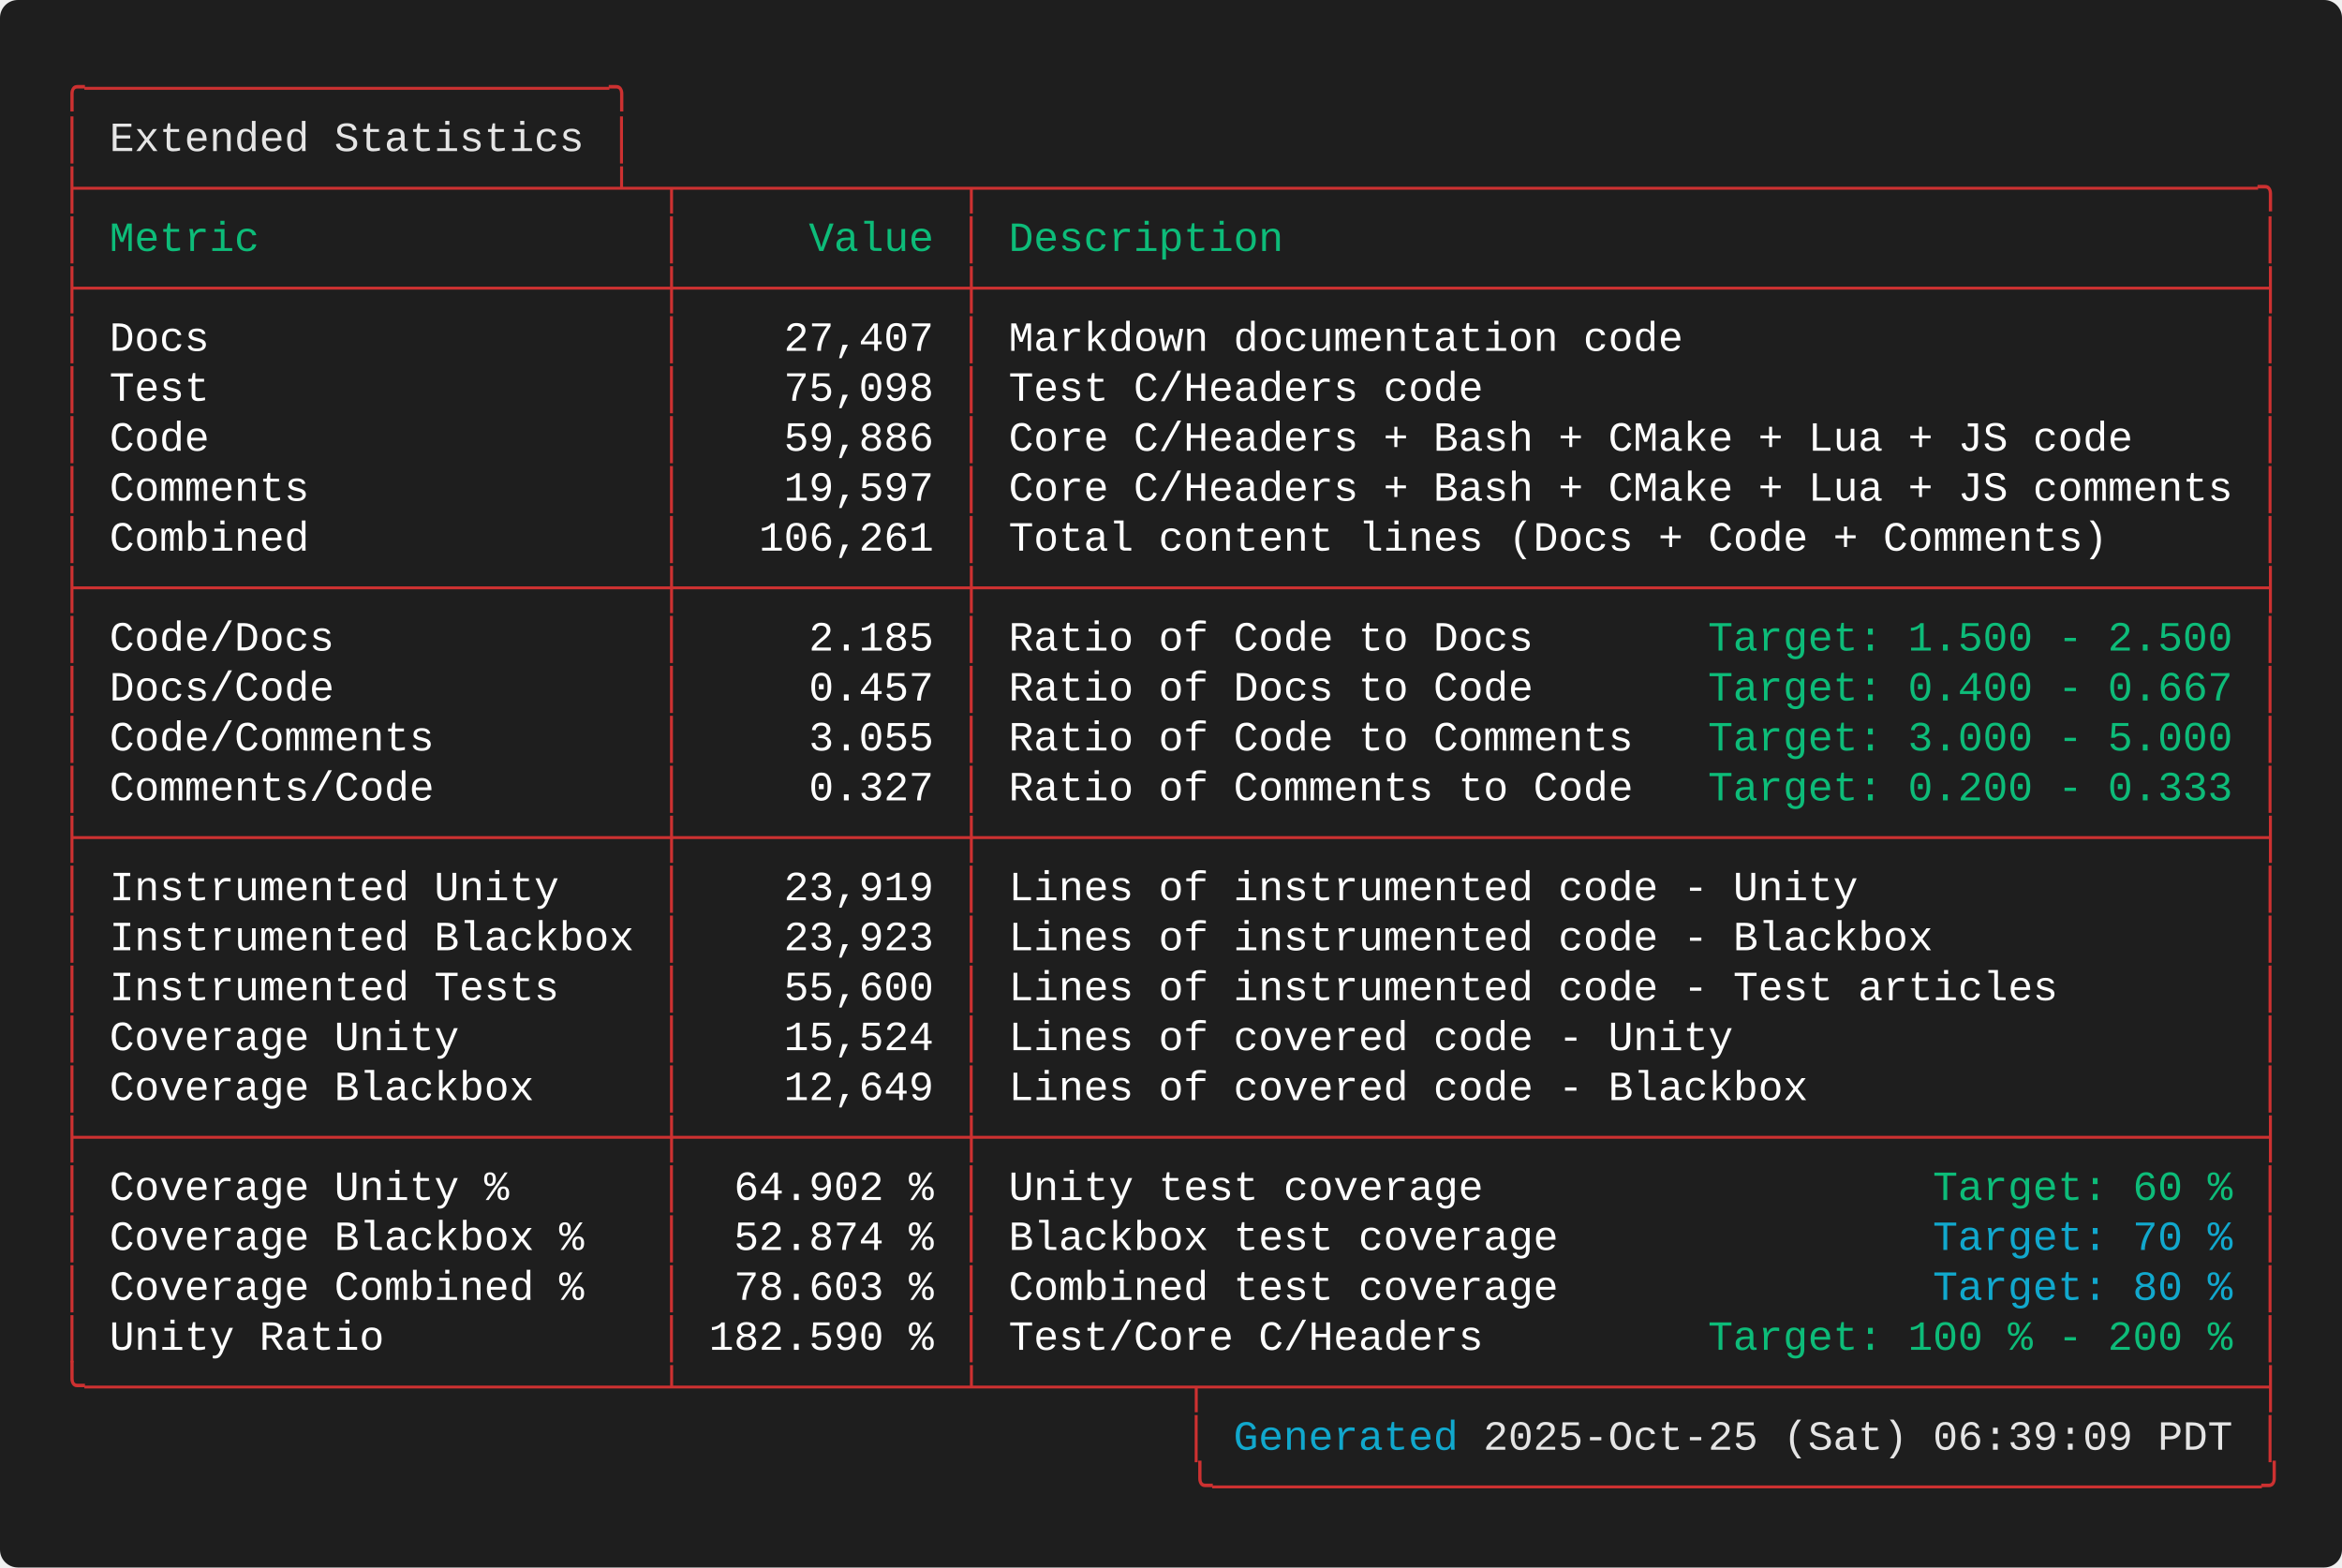
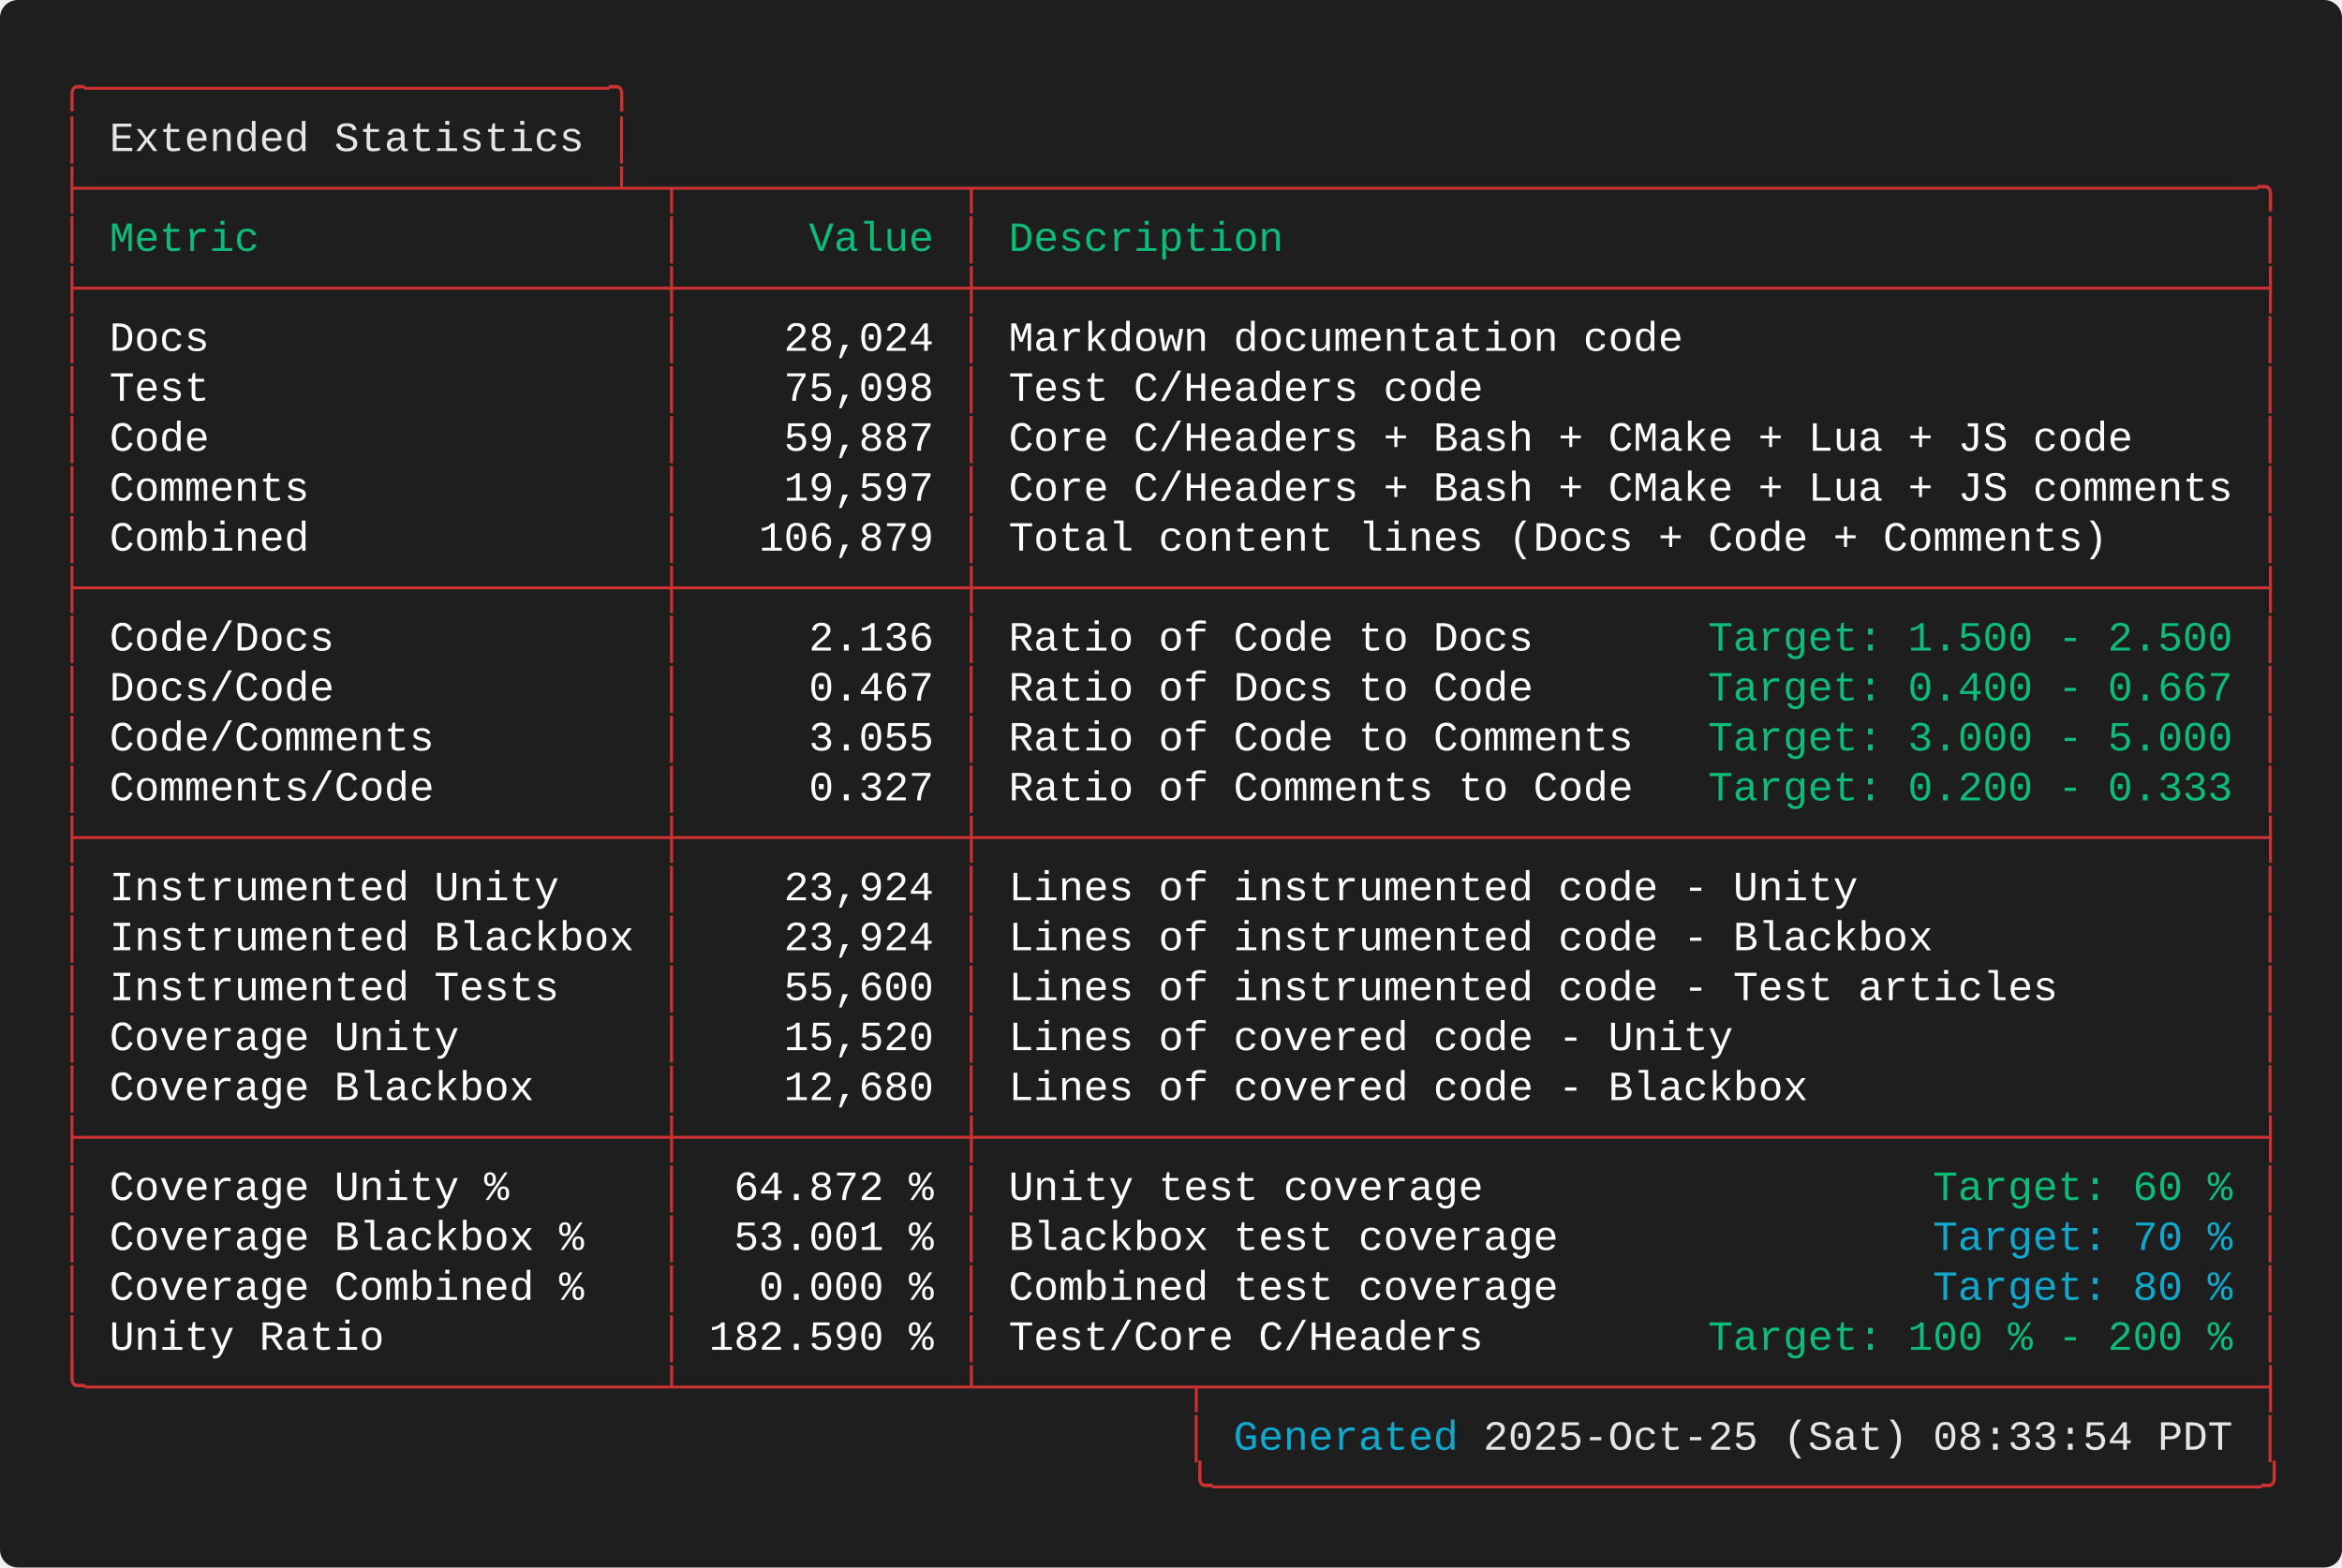
<svg xmlns="http://www.w3.org/2000/svg" width="787.60" height="527.20" viewBox="0 0 787.60 527.20">
  <defs>
    <style type="text/css">.terminal-text { font-family: 'Consolas', 'Consolas', 'Monaco', 'Courier New', monospace; }</style>
  </defs>
  <rect width="100%" height="100%" fill="#1e1e1e" rx="6" />
  <text x="20.00" y="34.00" font-size="14" class="terminal-text" xml:space="preserve" textLength="193.20" lengthAdjust="spacingAndGlyphs" fill="#cd3131">╭─────────────────────╮</text>
  <text x="20.00" y="50.80" font-size="14" class="terminal-text" xml:space="preserve" textLength="16.80" lengthAdjust="spacingAndGlyphs" fill="#cd3131">│ </text>
  <text x="36.80" y="50.80" font-size="14" class="terminal-text" xml:space="preserve" textLength="159.60" lengthAdjust="spacingAndGlyphs" fill="#e5e5e5">Extended Statistics</text>
  <text x="196.40" y="50.80" font-size="14" class="terminal-text" xml:space="preserve" textLength="8.40" lengthAdjust="spacingAndGlyphs" fill="#ffffff"> </text>
  <text x="204.80" y="50.80" font-size="14" class="terminal-text" xml:space="preserve" textLength="8.40" lengthAdjust="spacingAndGlyphs" fill="#cd3131">│</text>
  <text x="20.00" y="67.60" font-size="14" class="terminal-text" xml:space="preserve" textLength="747.60" lengthAdjust="spacingAndGlyphs" fill="#cd3131">├─────────────────────┴─┬───────────┬───────────────────────────────────────────────────╮</text>
  <text x="20.00" y="84.40" font-size="14" class="terminal-text" xml:space="preserve" textLength="8.40" lengthAdjust="spacingAndGlyphs" fill="#cd3131">│</text>
  <text x="28.40" y="84.40" font-size="14" class="terminal-text" xml:space="preserve" textLength="193.20" lengthAdjust="spacingAndGlyphs" fill="#0dbc79"> Metric                </text>
  <text x="221.60" y="84.40" font-size="14" class="terminal-text" xml:space="preserve" textLength="8.40" lengthAdjust="spacingAndGlyphs" fill="#cd3131">│</text>
  <text x="230.00" y="84.40" font-size="14" class="terminal-text" xml:space="preserve" textLength="92.40" lengthAdjust="spacingAndGlyphs" fill="#0dbc79">     Value </text>
  <text x="322.40" y="84.40" font-size="14" class="terminal-text" xml:space="preserve" textLength="8.40" lengthAdjust="spacingAndGlyphs" fill="#cd3131">│</text>
  <text x="330.80" y="84.40" font-size="14" class="terminal-text" xml:space="preserve" textLength="428.40" lengthAdjust="spacingAndGlyphs" fill="#0dbc79"> Description                                       </text>
  <text x="759.20" y="84.40" font-size="14" class="terminal-text" xml:space="preserve" textLength="8.40" lengthAdjust="spacingAndGlyphs" fill="#cd3131">│</text>
  <text x="20.00" y="101.20" font-size="14" class="terminal-text" xml:space="preserve" textLength="747.60" lengthAdjust="spacingAndGlyphs" fill="#cd3131">├───────────────────────┼───────────┼───────────────────────────────────────────────────┤</text>
  <text x="20.00" y="118.00" font-size="14" class="terminal-text" xml:space="preserve" textLength="8.40" lengthAdjust="spacingAndGlyphs" fill="#cd3131">│</text>
  <text x="28.40" y="118.00" font-size="14" class="terminal-text" xml:space="preserve" textLength="193.20" lengthAdjust="spacingAndGlyphs" fill="#ffffff"> Docs                  </text>
  <text x="221.60" y="118.00" font-size="14" class="terminal-text" xml:space="preserve" textLength="8.40" lengthAdjust="spacingAndGlyphs" fill="#cd3131">│</text>
-   <text x="230.00" y="118.00" font-size="14" class="terminal-text" xml:space="preserve" textLength="92.40" lengthAdjust="spacingAndGlyphs" fill="#ffffff">    27,407 </text>
+   <text x="230.00" y="118.00" font-size="14" class="terminal-text" xml:space="preserve" textLength="92.40" lengthAdjust="spacingAndGlyphs" fill="#ffffff">    28,024 </text>
  <text x="322.40" y="118.00" font-size="14" class="terminal-text" xml:space="preserve" textLength="8.40" lengthAdjust="spacingAndGlyphs" fill="#cd3131">│</text>
  <text x="330.80" y="118.00" font-size="14" class="terminal-text" xml:space="preserve" textLength="428.40" lengthAdjust="spacingAndGlyphs" fill="#ffffff"> Markdown documentation code                       </text>
  <text x="759.20" y="118.00" font-size="14" class="terminal-text" xml:space="preserve" textLength="8.40" lengthAdjust="spacingAndGlyphs" fill="#cd3131">│</text>
  <text x="20.00" y="134.80" font-size="14" class="terminal-text" xml:space="preserve" textLength="8.40" lengthAdjust="spacingAndGlyphs" fill="#cd3131">│</text>
  <text x="28.40" y="134.80" font-size="14" class="terminal-text" xml:space="preserve" textLength="193.20" lengthAdjust="spacingAndGlyphs" fill="#ffffff"> Test                  </text>
  <text x="221.60" y="134.80" font-size="14" class="terminal-text" xml:space="preserve" textLength="8.40" lengthAdjust="spacingAndGlyphs" fill="#cd3131">│</text>
  <text x="230.00" y="134.80" font-size="14" class="terminal-text" xml:space="preserve" textLength="92.40" lengthAdjust="spacingAndGlyphs" fill="#ffffff">    75,098 </text>
  <text x="322.40" y="134.80" font-size="14" class="terminal-text" xml:space="preserve" textLength="8.40" lengthAdjust="spacingAndGlyphs" fill="#cd3131">│</text>
  <text x="330.80" y="134.80" font-size="14" class="terminal-text" xml:space="preserve" textLength="428.40" lengthAdjust="spacingAndGlyphs" fill="#ffffff"> Test C/Headers code                               </text>
  <text x="759.20" y="134.80" font-size="14" class="terminal-text" xml:space="preserve" textLength="8.40" lengthAdjust="spacingAndGlyphs" fill="#cd3131">│</text>
  <text x="20.00" y="151.60" font-size="14" class="terminal-text" xml:space="preserve" textLength="8.40" lengthAdjust="spacingAndGlyphs" fill="#cd3131">│</text>
  <text x="28.40" y="151.60" font-size="14" class="terminal-text" xml:space="preserve" textLength="193.20" lengthAdjust="spacingAndGlyphs" fill="#ffffff"> Code                  </text>
  <text x="221.60" y="151.60" font-size="14" class="terminal-text" xml:space="preserve" textLength="8.40" lengthAdjust="spacingAndGlyphs" fill="#cd3131">│</text>
-   <text x="230.00" y="151.60" font-size="14" class="terminal-text" xml:space="preserve" textLength="92.40" lengthAdjust="spacingAndGlyphs" fill="#ffffff">    59,886 </text>
+   <text x="230.00" y="151.60" font-size="14" class="terminal-text" xml:space="preserve" textLength="92.40" lengthAdjust="spacingAndGlyphs" fill="#ffffff">    59,887 </text>
  <text x="322.40" y="151.60" font-size="14" class="terminal-text" xml:space="preserve" textLength="8.40" lengthAdjust="spacingAndGlyphs" fill="#cd3131">│</text>
  <text x="330.80" y="151.60" font-size="14" class="terminal-text" xml:space="preserve" textLength="428.40" lengthAdjust="spacingAndGlyphs" fill="#ffffff"> Core C/Headers + Bash + CMake + Lua + JS code     </text>
  <text x="759.20" y="151.60" font-size="14" class="terminal-text" xml:space="preserve" textLength="8.40" lengthAdjust="spacingAndGlyphs" fill="#cd3131">│</text>
  <text x="20.00" y="168.40" font-size="14" class="terminal-text" xml:space="preserve" textLength="8.40" lengthAdjust="spacingAndGlyphs" fill="#cd3131">│</text>
  <text x="28.40" y="168.40" font-size="14" class="terminal-text" xml:space="preserve" textLength="193.20" lengthAdjust="spacingAndGlyphs" fill="#ffffff"> Comments              </text>
  <text x="221.60" y="168.40" font-size="14" class="terminal-text" xml:space="preserve" textLength="8.40" lengthAdjust="spacingAndGlyphs" fill="#cd3131">│</text>
  <text x="230.00" y="168.40" font-size="14" class="terminal-text" xml:space="preserve" textLength="92.40" lengthAdjust="spacingAndGlyphs" fill="#ffffff">    19,597 </text>
  <text x="322.40" y="168.40" font-size="14" class="terminal-text" xml:space="preserve" textLength="8.40" lengthAdjust="spacingAndGlyphs" fill="#cd3131">│</text>
  <text x="330.80" y="168.40" font-size="14" class="terminal-text" xml:space="preserve" textLength="428.40" lengthAdjust="spacingAndGlyphs" fill="#ffffff"> Core C/Headers + Bash + CMake + Lua + JS comments </text>
  <text x="759.20" y="168.40" font-size="14" class="terminal-text" xml:space="preserve" textLength="8.40" lengthAdjust="spacingAndGlyphs" fill="#cd3131">│</text>
  <text x="20.00" y="185.20" font-size="14" class="terminal-text" xml:space="preserve" textLength="8.40" lengthAdjust="spacingAndGlyphs" fill="#cd3131">│</text>
  <text x="28.40" y="185.20" font-size="14" class="terminal-text" xml:space="preserve" textLength="193.20" lengthAdjust="spacingAndGlyphs" fill="#ffffff"> Combined              </text>
  <text x="221.60" y="185.20" font-size="14" class="terminal-text" xml:space="preserve" textLength="8.40" lengthAdjust="spacingAndGlyphs" fill="#cd3131">│</text>
-   <text x="230.00" y="185.20" font-size="14" class="terminal-text" xml:space="preserve" textLength="92.40" lengthAdjust="spacingAndGlyphs" fill="#ffffff">   106,261 </text>
+   <text x="230.00" y="185.20" font-size="14" class="terminal-text" xml:space="preserve" textLength="92.40" lengthAdjust="spacingAndGlyphs" fill="#ffffff">   106,879 </text>
  <text x="322.40" y="185.20" font-size="14" class="terminal-text" xml:space="preserve" textLength="8.40" lengthAdjust="spacingAndGlyphs" fill="#cd3131">│</text>
  <text x="330.80" y="185.20" font-size="14" class="terminal-text" xml:space="preserve" textLength="428.40" lengthAdjust="spacingAndGlyphs" fill="#ffffff"> Total content lines (Docs + Code + Comments)      </text>
  <text x="759.20" y="185.20" font-size="14" class="terminal-text" xml:space="preserve" textLength="8.40" lengthAdjust="spacingAndGlyphs" fill="#cd3131">│</text>
  <text x="20.00" y="202.00" font-size="14" class="terminal-text" xml:space="preserve" textLength="747.60" lengthAdjust="spacingAndGlyphs" fill="#cd3131">├───────────────────────┼───────────┼───────────────────────────────────────────────────┤</text>
  <text x="20.00" y="218.80" font-size="14" class="terminal-text" xml:space="preserve" textLength="8.40" lengthAdjust="spacingAndGlyphs" fill="#cd3131">│</text>
  <text x="28.40" y="218.80" font-size="14" class="terminal-text" xml:space="preserve" textLength="193.20" lengthAdjust="spacingAndGlyphs" fill="#ffffff"> Code/Docs             </text>
  <text x="221.60" y="218.80" font-size="14" class="terminal-text" xml:space="preserve" textLength="8.40" lengthAdjust="spacingAndGlyphs" fill="#cd3131">│</text>
-   <text x="230.00" y="218.80" font-size="14" class="terminal-text" xml:space="preserve" textLength="92.40" lengthAdjust="spacingAndGlyphs" fill="#ffffff">     2.185 </text>
+   <text x="230.00" y="218.80" font-size="14" class="terminal-text" xml:space="preserve" textLength="92.40" lengthAdjust="spacingAndGlyphs" fill="#ffffff">     2.136 </text>
  <text x="322.40" y="218.80" font-size="14" class="terminal-text" xml:space="preserve" textLength="8.40" lengthAdjust="spacingAndGlyphs" fill="#cd3131">│</text>
  <text x="330.80" y="218.80" font-size="14" class="terminal-text" xml:space="preserve" textLength="243.60" lengthAdjust="spacingAndGlyphs" fill="#ffffff"> Ratio of Code to Docs       </text>
  <text x="574.40" y="218.80" font-size="14" class="terminal-text" xml:space="preserve" textLength="176.40" lengthAdjust="spacingAndGlyphs" fill="#0dbc79">Target: 1.500 - 2.500</text>
  <text x="750.80" y="218.80" font-size="14" class="terminal-text" xml:space="preserve" textLength="8.40" lengthAdjust="spacingAndGlyphs" fill="#ffffff"> </text>
  <text x="759.20" y="218.80" font-size="14" class="terminal-text" xml:space="preserve" textLength="8.40" lengthAdjust="spacingAndGlyphs" fill="#cd3131">│</text>
  <text x="20.00" y="235.60" font-size="14" class="terminal-text" xml:space="preserve" textLength="8.40" lengthAdjust="spacingAndGlyphs" fill="#cd3131">│</text>
  <text x="28.40" y="235.60" font-size="14" class="terminal-text" xml:space="preserve" textLength="193.20" lengthAdjust="spacingAndGlyphs" fill="#ffffff"> Docs/Code             </text>
  <text x="221.60" y="235.60" font-size="14" class="terminal-text" xml:space="preserve" textLength="8.40" lengthAdjust="spacingAndGlyphs" fill="#cd3131">│</text>
-   <text x="230.00" y="235.60" font-size="14" class="terminal-text" xml:space="preserve" textLength="92.40" lengthAdjust="spacingAndGlyphs" fill="#ffffff">     0.457 </text>
+   <text x="230.00" y="235.60" font-size="14" class="terminal-text" xml:space="preserve" textLength="92.40" lengthAdjust="spacingAndGlyphs" fill="#ffffff">     0.467 </text>
  <text x="322.40" y="235.60" font-size="14" class="terminal-text" xml:space="preserve" textLength="8.40" lengthAdjust="spacingAndGlyphs" fill="#cd3131">│</text>
  <text x="330.80" y="235.60" font-size="14" class="terminal-text" xml:space="preserve" textLength="243.60" lengthAdjust="spacingAndGlyphs" fill="#ffffff"> Ratio of Docs to Code       </text>
  <text x="574.40" y="235.60" font-size="14" class="terminal-text" xml:space="preserve" textLength="176.40" lengthAdjust="spacingAndGlyphs" fill="#0dbc79">Target: 0.400 - 0.667</text>
  <text x="750.80" y="235.60" font-size="14" class="terminal-text" xml:space="preserve" textLength="8.40" lengthAdjust="spacingAndGlyphs" fill="#ffffff"> </text>
  <text x="759.20" y="235.60" font-size="14" class="terminal-text" xml:space="preserve" textLength="8.40" lengthAdjust="spacingAndGlyphs" fill="#cd3131">│</text>
  <text x="20.00" y="252.40" font-size="14" class="terminal-text" xml:space="preserve" textLength="8.40" lengthAdjust="spacingAndGlyphs" fill="#cd3131">│</text>
  <text x="28.40" y="252.40" font-size="14" class="terminal-text" xml:space="preserve" textLength="193.20" lengthAdjust="spacingAndGlyphs" fill="#ffffff"> Code/Comments         </text>
  <text x="221.60" y="252.40" font-size="14" class="terminal-text" xml:space="preserve" textLength="8.40" lengthAdjust="spacingAndGlyphs" fill="#cd3131">│</text>
  <text x="230.00" y="252.40" font-size="14" class="terminal-text" xml:space="preserve" textLength="92.40" lengthAdjust="spacingAndGlyphs" fill="#ffffff">     3.055 </text>
  <text x="322.40" y="252.40" font-size="14" class="terminal-text" xml:space="preserve" textLength="8.40" lengthAdjust="spacingAndGlyphs" fill="#cd3131">│</text>
  <text x="330.80" y="252.40" font-size="14" class="terminal-text" xml:space="preserve" textLength="243.60" lengthAdjust="spacingAndGlyphs" fill="#ffffff"> Ratio of Code to Comments   </text>
  <text x="574.40" y="252.40" font-size="14" class="terminal-text" xml:space="preserve" textLength="176.40" lengthAdjust="spacingAndGlyphs" fill="#0dbc79">Target: 3.000 - 5.000</text>
  <text x="750.80" y="252.40" font-size="14" class="terminal-text" xml:space="preserve" textLength="8.40" lengthAdjust="spacingAndGlyphs" fill="#ffffff"> </text>
  <text x="759.20" y="252.40" font-size="14" class="terminal-text" xml:space="preserve" textLength="8.40" lengthAdjust="spacingAndGlyphs" fill="#cd3131">│</text>
  <text x="20.00" y="269.20" font-size="14" class="terminal-text" xml:space="preserve" textLength="8.40" lengthAdjust="spacingAndGlyphs" fill="#cd3131">│</text>
  <text x="28.40" y="269.20" font-size="14" class="terminal-text" xml:space="preserve" textLength="193.20" lengthAdjust="spacingAndGlyphs" fill="#ffffff"> Comments/Code         </text>
  <text x="221.60" y="269.20" font-size="14" class="terminal-text" xml:space="preserve" textLength="8.40" lengthAdjust="spacingAndGlyphs" fill="#cd3131">│</text>
  <text x="230.00" y="269.20" font-size="14" class="terminal-text" xml:space="preserve" textLength="92.40" lengthAdjust="spacingAndGlyphs" fill="#ffffff">     0.327 </text>
  <text x="322.40" y="269.20" font-size="14" class="terminal-text" xml:space="preserve" textLength="8.40" lengthAdjust="spacingAndGlyphs" fill="#cd3131">│</text>
  <text x="330.80" y="269.20" font-size="14" class="terminal-text" xml:space="preserve" textLength="243.60" lengthAdjust="spacingAndGlyphs" fill="#ffffff"> Ratio of Comments to Code   </text>
  <text x="574.40" y="269.20" font-size="14" class="terminal-text" xml:space="preserve" textLength="176.40" lengthAdjust="spacingAndGlyphs" fill="#0dbc79">Target: 0.200 - 0.333</text>
  <text x="750.80" y="269.20" font-size="14" class="terminal-text" xml:space="preserve" textLength="8.40" lengthAdjust="spacingAndGlyphs" fill="#ffffff"> </text>
  <text x="759.20" y="269.20" font-size="14" class="terminal-text" xml:space="preserve" textLength="8.40" lengthAdjust="spacingAndGlyphs" fill="#cd3131">│</text>
  <text x="20.00" y="286.00" font-size="14" class="terminal-text" xml:space="preserve" textLength="747.60" lengthAdjust="spacingAndGlyphs" fill="#cd3131">├───────────────────────┼───────────┼───────────────────────────────────────────────────┤</text>
  <text x="20.00" y="302.80" font-size="14" class="terminal-text" xml:space="preserve" textLength="8.40" lengthAdjust="spacingAndGlyphs" fill="#cd3131">│</text>
  <text x="28.40" y="302.80" font-size="14" class="terminal-text" xml:space="preserve" textLength="193.20" lengthAdjust="spacingAndGlyphs" fill="#ffffff"> Instrumented Unity    </text>
  <text x="221.60" y="302.80" font-size="14" class="terminal-text" xml:space="preserve" textLength="8.40" lengthAdjust="spacingAndGlyphs" fill="#cd3131">│</text>
-   <text x="230.00" y="302.80" font-size="14" class="terminal-text" xml:space="preserve" textLength="92.40" lengthAdjust="spacingAndGlyphs" fill="#ffffff">    23,919 </text>
+   <text x="230.00" y="302.80" font-size="14" class="terminal-text" xml:space="preserve" textLength="92.40" lengthAdjust="spacingAndGlyphs" fill="#ffffff">    23,924 </text>
  <text x="322.40" y="302.80" font-size="14" class="terminal-text" xml:space="preserve" textLength="8.40" lengthAdjust="spacingAndGlyphs" fill="#cd3131">│</text>
  <text x="330.80" y="302.80" font-size="14" class="terminal-text" xml:space="preserve" textLength="428.40" lengthAdjust="spacingAndGlyphs" fill="#ffffff"> Lines of instrumented code - Unity                </text>
  <text x="759.20" y="302.80" font-size="14" class="terminal-text" xml:space="preserve" textLength="8.40" lengthAdjust="spacingAndGlyphs" fill="#cd3131">│</text>
  <text x="20.00" y="319.60" font-size="14" class="terminal-text" xml:space="preserve" textLength="8.40" lengthAdjust="spacingAndGlyphs" fill="#cd3131">│</text>
  <text x="28.40" y="319.60" font-size="14" class="terminal-text" xml:space="preserve" textLength="193.20" lengthAdjust="spacingAndGlyphs" fill="#ffffff"> Instrumented Blackbox </text>
  <text x="221.60" y="319.60" font-size="14" class="terminal-text" xml:space="preserve" textLength="8.40" lengthAdjust="spacingAndGlyphs" fill="#cd3131">│</text>
-   <text x="230.00" y="319.60" font-size="14" class="terminal-text" xml:space="preserve" textLength="92.40" lengthAdjust="spacingAndGlyphs" fill="#ffffff">    23,923 </text>
+   <text x="230.00" y="319.60" font-size="14" class="terminal-text" xml:space="preserve" textLength="92.40" lengthAdjust="spacingAndGlyphs" fill="#ffffff">    23,924 </text>
  <text x="322.40" y="319.60" font-size="14" class="terminal-text" xml:space="preserve" textLength="8.40" lengthAdjust="spacingAndGlyphs" fill="#cd3131">│</text>
  <text x="330.80" y="319.60" font-size="14" class="terminal-text" xml:space="preserve" textLength="428.40" lengthAdjust="spacingAndGlyphs" fill="#ffffff"> Lines of instrumented code - Blackbox             </text>
  <text x="759.20" y="319.60" font-size="14" class="terminal-text" xml:space="preserve" textLength="8.40" lengthAdjust="spacingAndGlyphs" fill="#cd3131">│</text>
  <text x="20.00" y="336.40" font-size="14" class="terminal-text" xml:space="preserve" textLength="8.40" lengthAdjust="spacingAndGlyphs" fill="#cd3131">│</text>
  <text x="28.40" y="336.40" font-size="14" class="terminal-text" xml:space="preserve" textLength="193.20" lengthAdjust="spacingAndGlyphs" fill="#ffffff"> Instrumented Tests    </text>
  <text x="221.60" y="336.40" font-size="14" class="terminal-text" xml:space="preserve" textLength="8.40" lengthAdjust="spacingAndGlyphs" fill="#cd3131">│</text>
  <text x="230.00" y="336.40" font-size="14" class="terminal-text" xml:space="preserve" textLength="92.40" lengthAdjust="spacingAndGlyphs" fill="#ffffff">    55,600 </text>
  <text x="322.40" y="336.40" font-size="14" class="terminal-text" xml:space="preserve" textLength="8.40" lengthAdjust="spacingAndGlyphs" fill="#cd3131">│</text>
  <text x="330.80" y="336.40" font-size="14" class="terminal-text" xml:space="preserve" textLength="428.40" lengthAdjust="spacingAndGlyphs" fill="#ffffff"> Lines of instrumented code - Test articles        </text>
  <text x="759.20" y="336.40" font-size="14" class="terminal-text" xml:space="preserve" textLength="8.40" lengthAdjust="spacingAndGlyphs" fill="#cd3131">│</text>
  <text x="20.00" y="353.20" font-size="14" class="terminal-text" xml:space="preserve" textLength="8.40" lengthAdjust="spacingAndGlyphs" fill="#cd3131">│</text>
  <text x="28.40" y="353.20" font-size="14" class="terminal-text" xml:space="preserve" textLength="193.20" lengthAdjust="spacingAndGlyphs" fill="#ffffff"> Coverage Unity        </text>
  <text x="221.60" y="353.20" font-size="14" class="terminal-text" xml:space="preserve" textLength="8.40" lengthAdjust="spacingAndGlyphs" fill="#cd3131">│</text>
-   <text x="230.00" y="353.20" font-size="14" class="terminal-text" xml:space="preserve" textLength="92.40" lengthAdjust="spacingAndGlyphs" fill="#ffffff">    15,524 </text>
+   <text x="230.00" y="353.20" font-size="14" class="terminal-text" xml:space="preserve" textLength="92.40" lengthAdjust="spacingAndGlyphs" fill="#ffffff">    15,520 </text>
  <text x="322.40" y="353.20" font-size="14" class="terminal-text" xml:space="preserve" textLength="8.40" lengthAdjust="spacingAndGlyphs" fill="#cd3131">│</text>
  <text x="330.80" y="353.20" font-size="14" class="terminal-text" xml:space="preserve" textLength="428.40" lengthAdjust="spacingAndGlyphs" fill="#ffffff"> Lines of covered code - Unity                     </text>
  <text x="759.20" y="353.20" font-size="14" class="terminal-text" xml:space="preserve" textLength="8.40" lengthAdjust="spacingAndGlyphs" fill="#cd3131">│</text>
  <text x="20.00" y="370.00" font-size="14" class="terminal-text" xml:space="preserve" textLength="8.40" lengthAdjust="spacingAndGlyphs" fill="#cd3131">│</text>
  <text x="28.40" y="370.00" font-size="14" class="terminal-text" xml:space="preserve" textLength="193.20" lengthAdjust="spacingAndGlyphs" fill="#ffffff"> Coverage Blackbox     </text>
  <text x="221.60" y="370.00" font-size="14" class="terminal-text" xml:space="preserve" textLength="8.40" lengthAdjust="spacingAndGlyphs" fill="#cd3131">│</text>
-   <text x="230.00" y="370.00" font-size="14" class="terminal-text" xml:space="preserve" textLength="92.40" lengthAdjust="spacingAndGlyphs" fill="#ffffff">    12,649 </text>
+   <text x="230.00" y="370.00" font-size="14" class="terminal-text" xml:space="preserve" textLength="92.40" lengthAdjust="spacingAndGlyphs" fill="#ffffff">    12,680 </text>
  <text x="322.40" y="370.00" font-size="14" class="terminal-text" xml:space="preserve" textLength="8.40" lengthAdjust="spacingAndGlyphs" fill="#cd3131">│</text>
  <text x="330.80" y="370.00" font-size="14" class="terminal-text" xml:space="preserve" textLength="428.40" lengthAdjust="spacingAndGlyphs" fill="#ffffff"> Lines of covered code - Blackbox                  </text>
  <text x="759.20" y="370.00" font-size="14" class="terminal-text" xml:space="preserve" textLength="8.40" lengthAdjust="spacingAndGlyphs" fill="#cd3131">│</text>
  <text x="20.00" y="386.80" font-size="14" class="terminal-text" xml:space="preserve" textLength="747.60" lengthAdjust="spacingAndGlyphs" fill="#cd3131">├───────────────────────┼───────────┼───────────────────────────────────────────────────┤</text>
  <text x="20.00" y="403.60" font-size="14" class="terminal-text" xml:space="preserve" textLength="8.40" lengthAdjust="spacingAndGlyphs" fill="#cd3131">│</text>
  <text x="28.40" y="403.60" font-size="14" class="terminal-text" xml:space="preserve" textLength="193.20" lengthAdjust="spacingAndGlyphs" fill="#ffffff"> Coverage Unity %      </text>
  <text x="221.60" y="403.60" font-size="14" class="terminal-text" xml:space="preserve" textLength="8.40" lengthAdjust="spacingAndGlyphs" fill="#cd3131">│</text>
-   <text x="230.00" y="403.60" font-size="14" class="terminal-text" xml:space="preserve" textLength="92.40" lengthAdjust="spacingAndGlyphs" fill="#ffffff">  64.902 % </text>
+   <text x="230.00" y="403.60" font-size="14" class="terminal-text" xml:space="preserve" textLength="92.40" lengthAdjust="spacingAndGlyphs" fill="#ffffff">  64.872 % </text>
  <text x="322.40" y="403.60" font-size="14" class="terminal-text" xml:space="preserve" textLength="8.40" lengthAdjust="spacingAndGlyphs" fill="#cd3131">│</text>
  <text x="330.80" y="403.60" font-size="14" class="terminal-text" xml:space="preserve" textLength="319.20" lengthAdjust="spacingAndGlyphs" fill="#ffffff"> Unity test coverage                  </text>
  <text x="650.00" y="403.60" font-size="14" class="terminal-text" xml:space="preserve" textLength="100.80" lengthAdjust="spacingAndGlyphs" fill="#0dbc79">Target: 60 %</text>
  <text x="750.80" y="403.60" font-size="14" class="terminal-text" xml:space="preserve" textLength="8.40" lengthAdjust="spacingAndGlyphs" fill="#ffffff"> </text>
  <text x="759.20" y="403.60" font-size="14" class="terminal-text" xml:space="preserve" textLength="8.40" lengthAdjust="spacingAndGlyphs" fill="#cd3131">│</text>
  <text x="20.00" y="420.40" font-size="14" class="terminal-text" xml:space="preserve" textLength="8.40" lengthAdjust="spacingAndGlyphs" fill="#cd3131">│</text>
  <text x="28.40" y="420.40" font-size="14" class="terminal-text" xml:space="preserve" textLength="193.20" lengthAdjust="spacingAndGlyphs" fill="#ffffff"> Coverage Blackbox %   </text>
  <text x="221.60" y="420.40" font-size="14" class="terminal-text" xml:space="preserve" textLength="8.40" lengthAdjust="spacingAndGlyphs" fill="#cd3131">│</text>
-   <text x="230.00" y="420.40" font-size="14" class="terminal-text" xml:space="preserve" textLength="92.40" lengthAdjust="spacingAndGlyphs" fill="#ffffff">  52.874 % </text>
+   <text x="230.00" y="420.40" font-size="14" class="terminal-text" xml:space="preserve" textLength="92.40" lengthAdjust="spacingAndGlyphs" fill="#ffffff">  53.001 % </text>
  <text x="322.40" y="420.40" font-size="14" class="terminal-text" xml:space="preserve" textLength="8.40" lengthAdjust="spacingAndGlyphs" fill="#cd3131">│</text>
  <text x="330.80" y="420.40" font-size="14" class="terminal-text" xml:space="preserve" textLength="319.20" lengthAdjust="spacingAndGlyphs" fill="#ffffff"> Blackbox test coverage               </text>
  <text x="650.00" y="420.40" font-size="14" class="terminal-text" xml:space="preserve" textLength="100.80" lengthAdjust="spacingAndGlyphs" fill="#11a8cd">Target: 70 %</text>
  <text x="750.80" y="420.40" font-size="14" class="terminal-text" xml:space="preserve" textLength="8.40" lengthAdjust="spacingAndGlyphs" fill="#ffffff"> </text>
  <text x="759.20" y="420.40" font-size="14" class="terminal-text" xml:space="preserve" textLength="8.40" lengthAdjust="spacingAndGlyphs" fill="#cd3131">│</text>
  <text x="20.00" y="437.20" font-size="14" class="terminal-text" xml:space="preserve" textLength="8.40" lengthAdjust="spacingAndGlyphs" fill="#cd3131">│</text>
  <text x="28.40" y="437.20" font-size="14" class="terminal-text" xml:space="preserve" textLength="193.20" lengthAdjust="spacingAndGlyphs" fill="#ffffff"> Coverage Combined %   </text>
  <text x="221.60" y="437.20" font-size="14" class="terminal-text" xml:space="preserve" textLength="8.40" lengthAdjust="spacingAndGlyphs" fill="#cd3131">│</text>
-   <text x="230.00" y="437.20" font-size="14" class="terminal-text" xml:space="preserve" textLength="92.40" lengthAdjust="spacingAndGlyphs" fill="#ffffff">  78.603 % </text>
+   <text x="230.00" y="437.20" font-size="14" class="terminal-text" xml:space="preserve" textLength="92.40" lengthAdjust="spacingAndGlyphs" fill="#ffffff">   0.000 % </text>
  <text x="322.40" y="437.20" font-size="14" class="terminal-text" xml:space="preserve" textLength="8.40" lengthAdjust="spacingAndGlyphs" fill="#cd3131">│</text>
  <text x="330.80" y="437.20" font-size="14" class="terminal-text" xml:space="preserve" textLength="319.20" lengthAdjust="spacingAndGlyphs" fill="#ffffff"> Combined test coverage               </text>
  <text x="650.00" y="437.20" font-size="14" class="terminal-text" xml:space="preserve" textLength="100.80" lengthAdjust="spacingAndGlyphs" fill="#11a8cd">Target: 80 %</text>
  <text x="750.80" y="437.20" font-size="14" class="terminal-text" xml:space="preserve" textLength="8.40" lengthAdjust="spacingAndGlyphs" fill="#ffffff"> </text>
  <text x="759.20" y="437.20" font-size="14" class="terminal-text" xml:space="preserve" textLength="8.40" lengthAdjust="spacingAndGlyphs" fill="#cd3131">│</text>
  <text x="20.00" y="454.00" font-size="14" class="terminal-text" xml:space="preserve" textLength="8.40" lengthAdjust="spacingAndGlyphs" fill="#cd3131">│</text>
  <text x="28.40" y="454.00" font-size="14" class="terminal-text" xml:space="preserve" textLength="193.20" lengthAdjust="spacingAndGlyphs" fill="#ffffff"> Unity Ratio           </text>
  <text x="221.60" y="454.00" font-size="14" class="terminal-text" xml:space="preserve" textLength="8.40" lengthAdjust="spacingAndGlyphs" fill="#cd3131">│</text>
  <text x="230.00" y="454.00" font-size="14" class="terminal-text" xml:space="preserve" textLength="92.40" lengthAdjust="spacingAndGlyphs" fill="#ffffff"> 182.590 % </text>
  <text x="322.40" y="454.00" font-size="14" class="terminal-text" xml:space="preserve" textLength="8.40" lengthAdjust="spacingAndGlyphs" fill="#cd3131">│</text>
  <text x="330.80" y="454.00" font-size="14" class="terminal-text" xml:space="preserve" textLength="243.60" lengthAdjust="spacingAndGlyphs" fill="#ffffff"> Test/Core C/Headers         </text>
  <text x="574.40" y="454.00" font-size="14" class="terminal-text" xml:space="preserve" textLength="176.40" lengthAdjust="spacingAndGlyphs" fill="#0dbc79">Target: 100 % - 200 %</text>
  <text x="750.80" y="454.00" font-size="14" class="terminal-text" xml:space="preserve" textLength="8.40" lengthAdjust="spacingAndGlyphs" fill="#ffffff"> </text>
  <text x="759.20" y="454.00" font-size="14" class="terminal-text" xml:space="preserve" textLength="8.40" lengthAdjust="spacingAndGlyphs" fill="#cd3131">│</text>
  <text x="20.00" y="470.80" font-size="14" class="terminal-text" xml:space="preserve" textLength="747.60" lengthAdjust="spacingAndGlyphs" fill="#cd3131">╰───────────────────────┴───────────┴────────┬──────────────────────────────────────────┤</text>
  <text x="20.00" y="487.60" font-size="14" class="terminal-text" xml:space="preserve" textLength="394.80" lengthAdjust="spacingAndGlyphs" fill="#cd3131">                                             │ </text>
  <text x="414.80" y="487.60" font-size="14" class="terminal-text" xml:space="preserve" textLength="75.60" lengthAdjust="spacingAndGlyphs" fill="#11a8cd">Generated</text>
-   <text x="490.40" y="487.60" font-size="14" class="terminal-text" xml:space="preserve" textLength="260.40" lengthAdjust="spacingAndGlyphs" fill="#e5e5e5"> 2025-Oct-25 (Sat) 06:39:09 PDT</text>
+   <text x="490.40" y="487.60" font-size="14" class="terminal-text" xml:space="preserve" textLength="260.40" lengthAdjust="spacingAndGlyphs" fill="#e5e5e5"> 2025-Oct-25 (Sat) 08:33:54 PDT</text>
  <text x="750.80" y="487.60" font-size="14" class="terminal-text" xml:space="preserve" textLength="8.40" lengthAdjust="spacingAndGlyphs" fill="#ffffff"> </text>
  <text x="759.20" y="487.60" font-size="14" class="terminal-text" xml:space="preserve" textLength="8.40" lengthAdjust="spacingAndGlyphs" fill="#cd3131">│</text>
  <text x="20.00" y="504.40" font-size="14" class="terminal-text" xml:space="preserve" textLength="747.60" lengthAdjust="spacingAndGlyphs" fill="#cd3131">                                             ╰──────────────────────────────────────────╯</text>
</svg>
